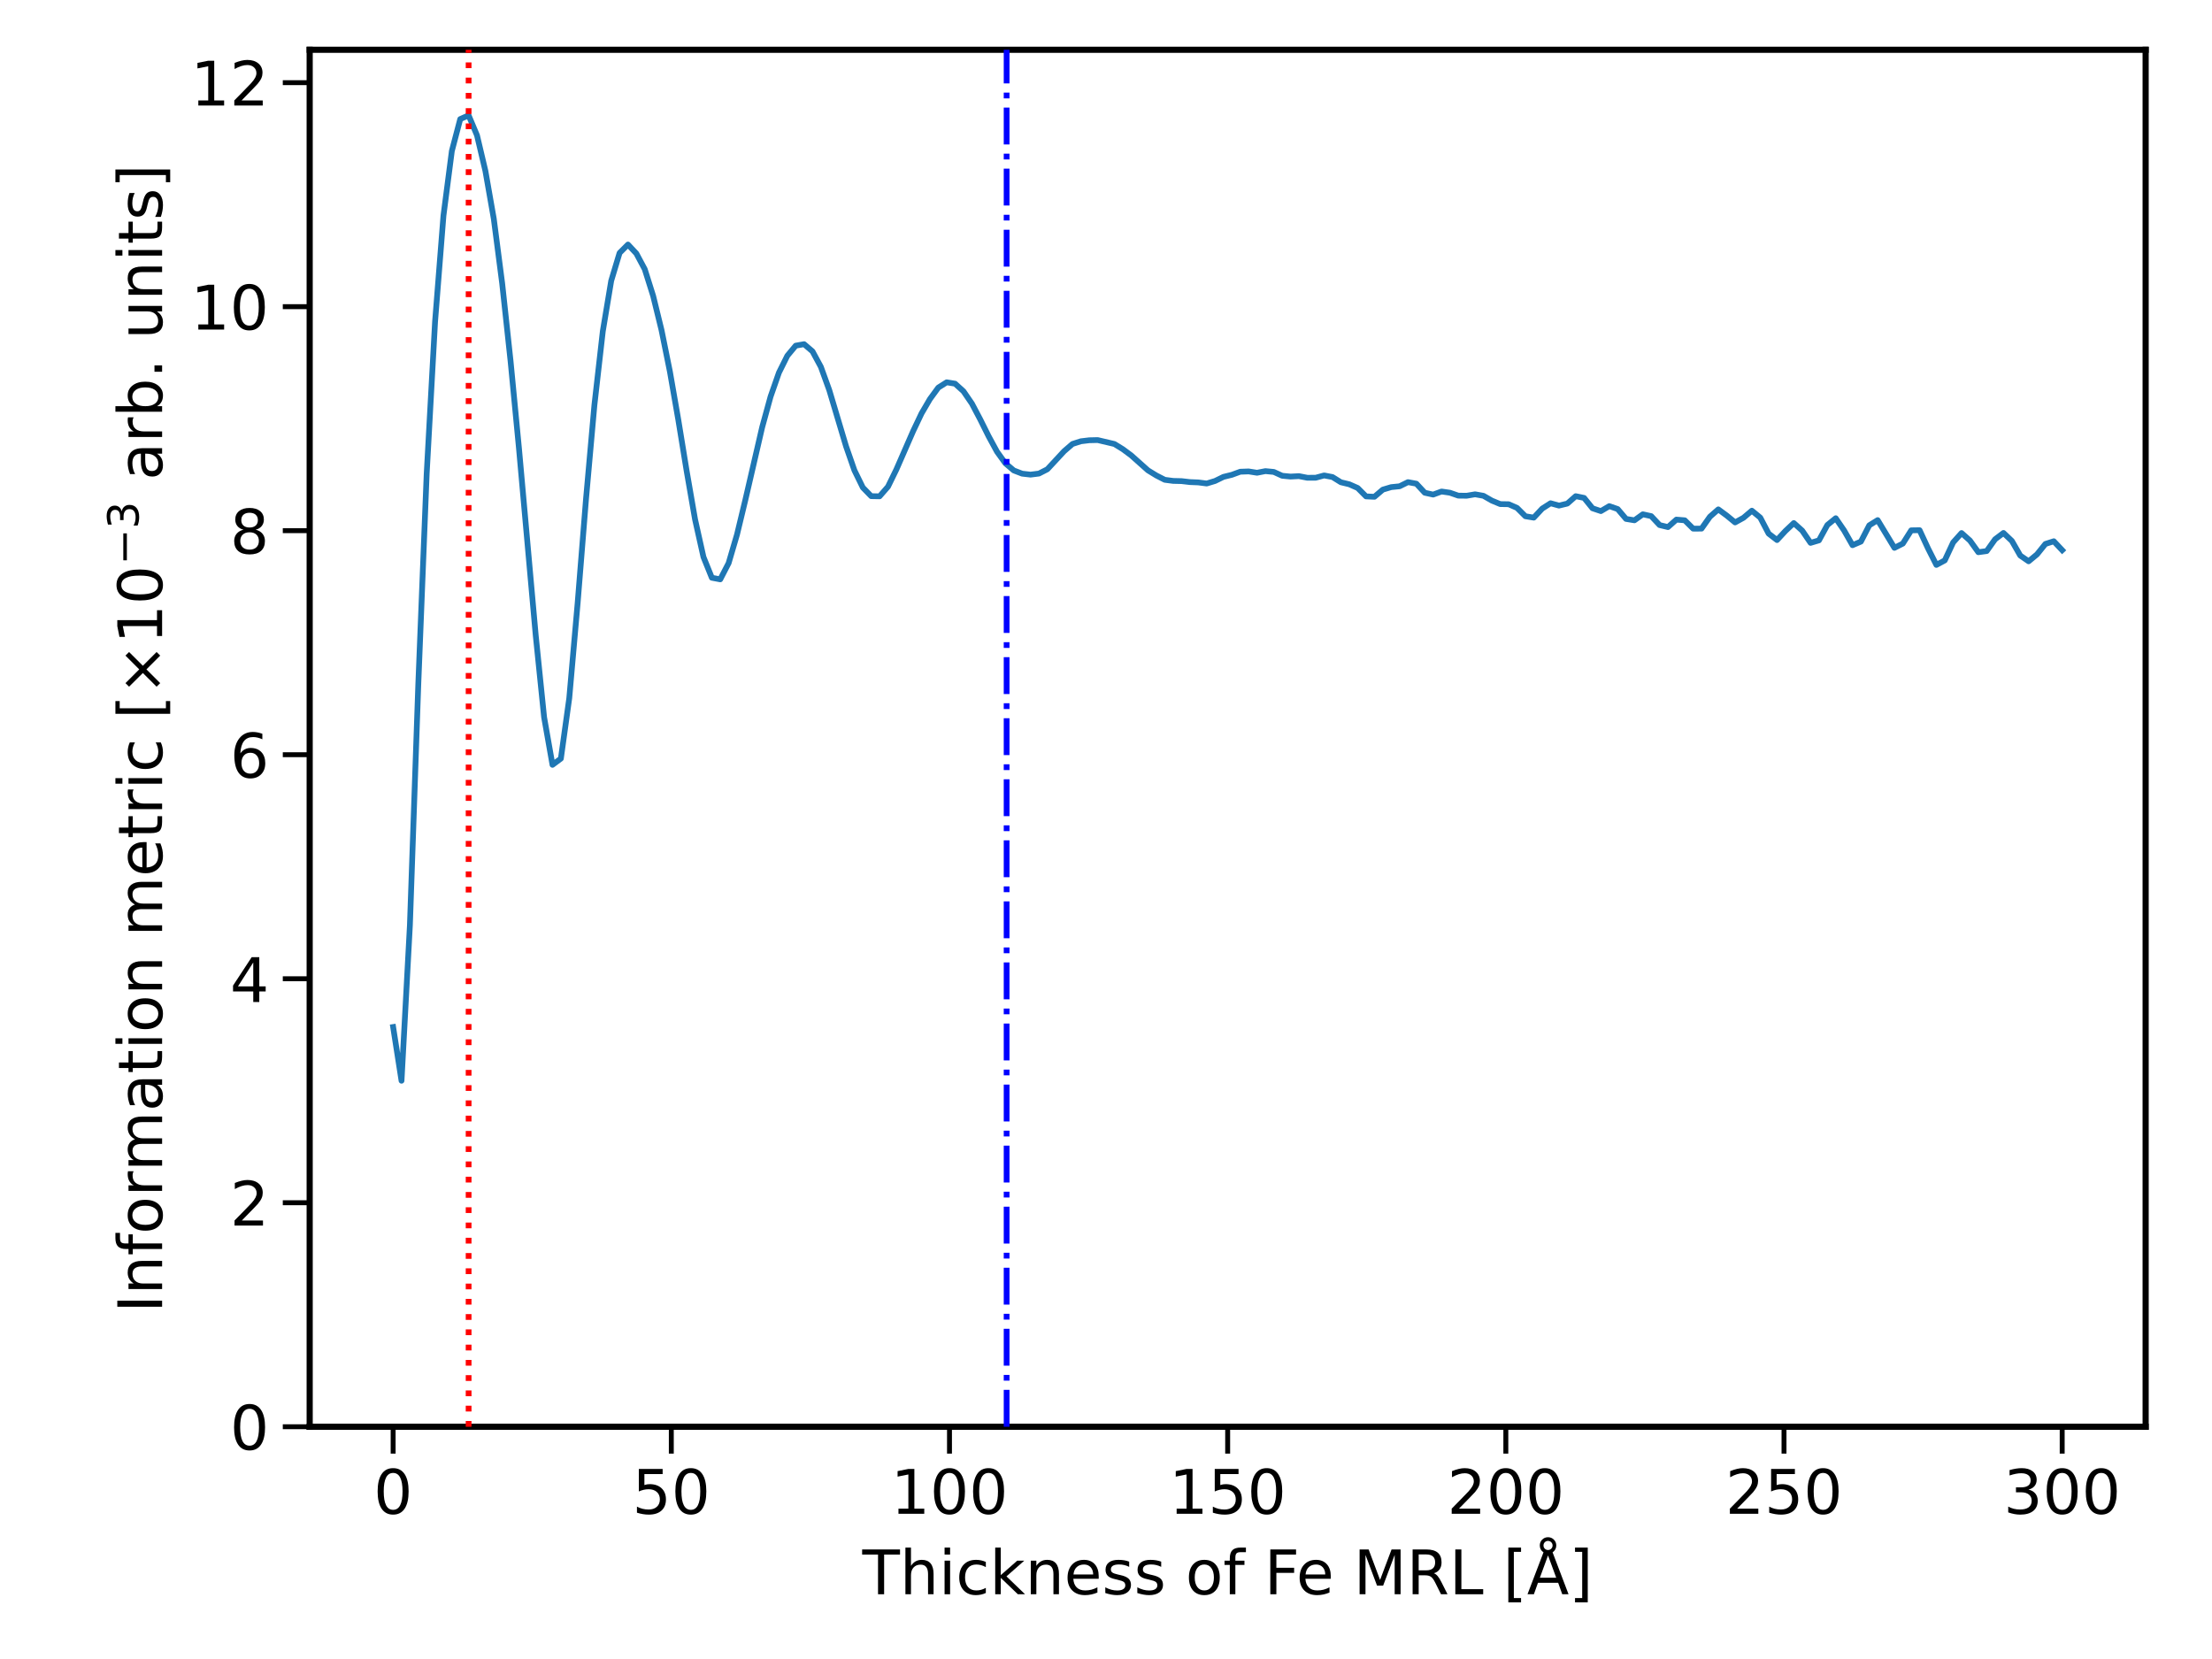
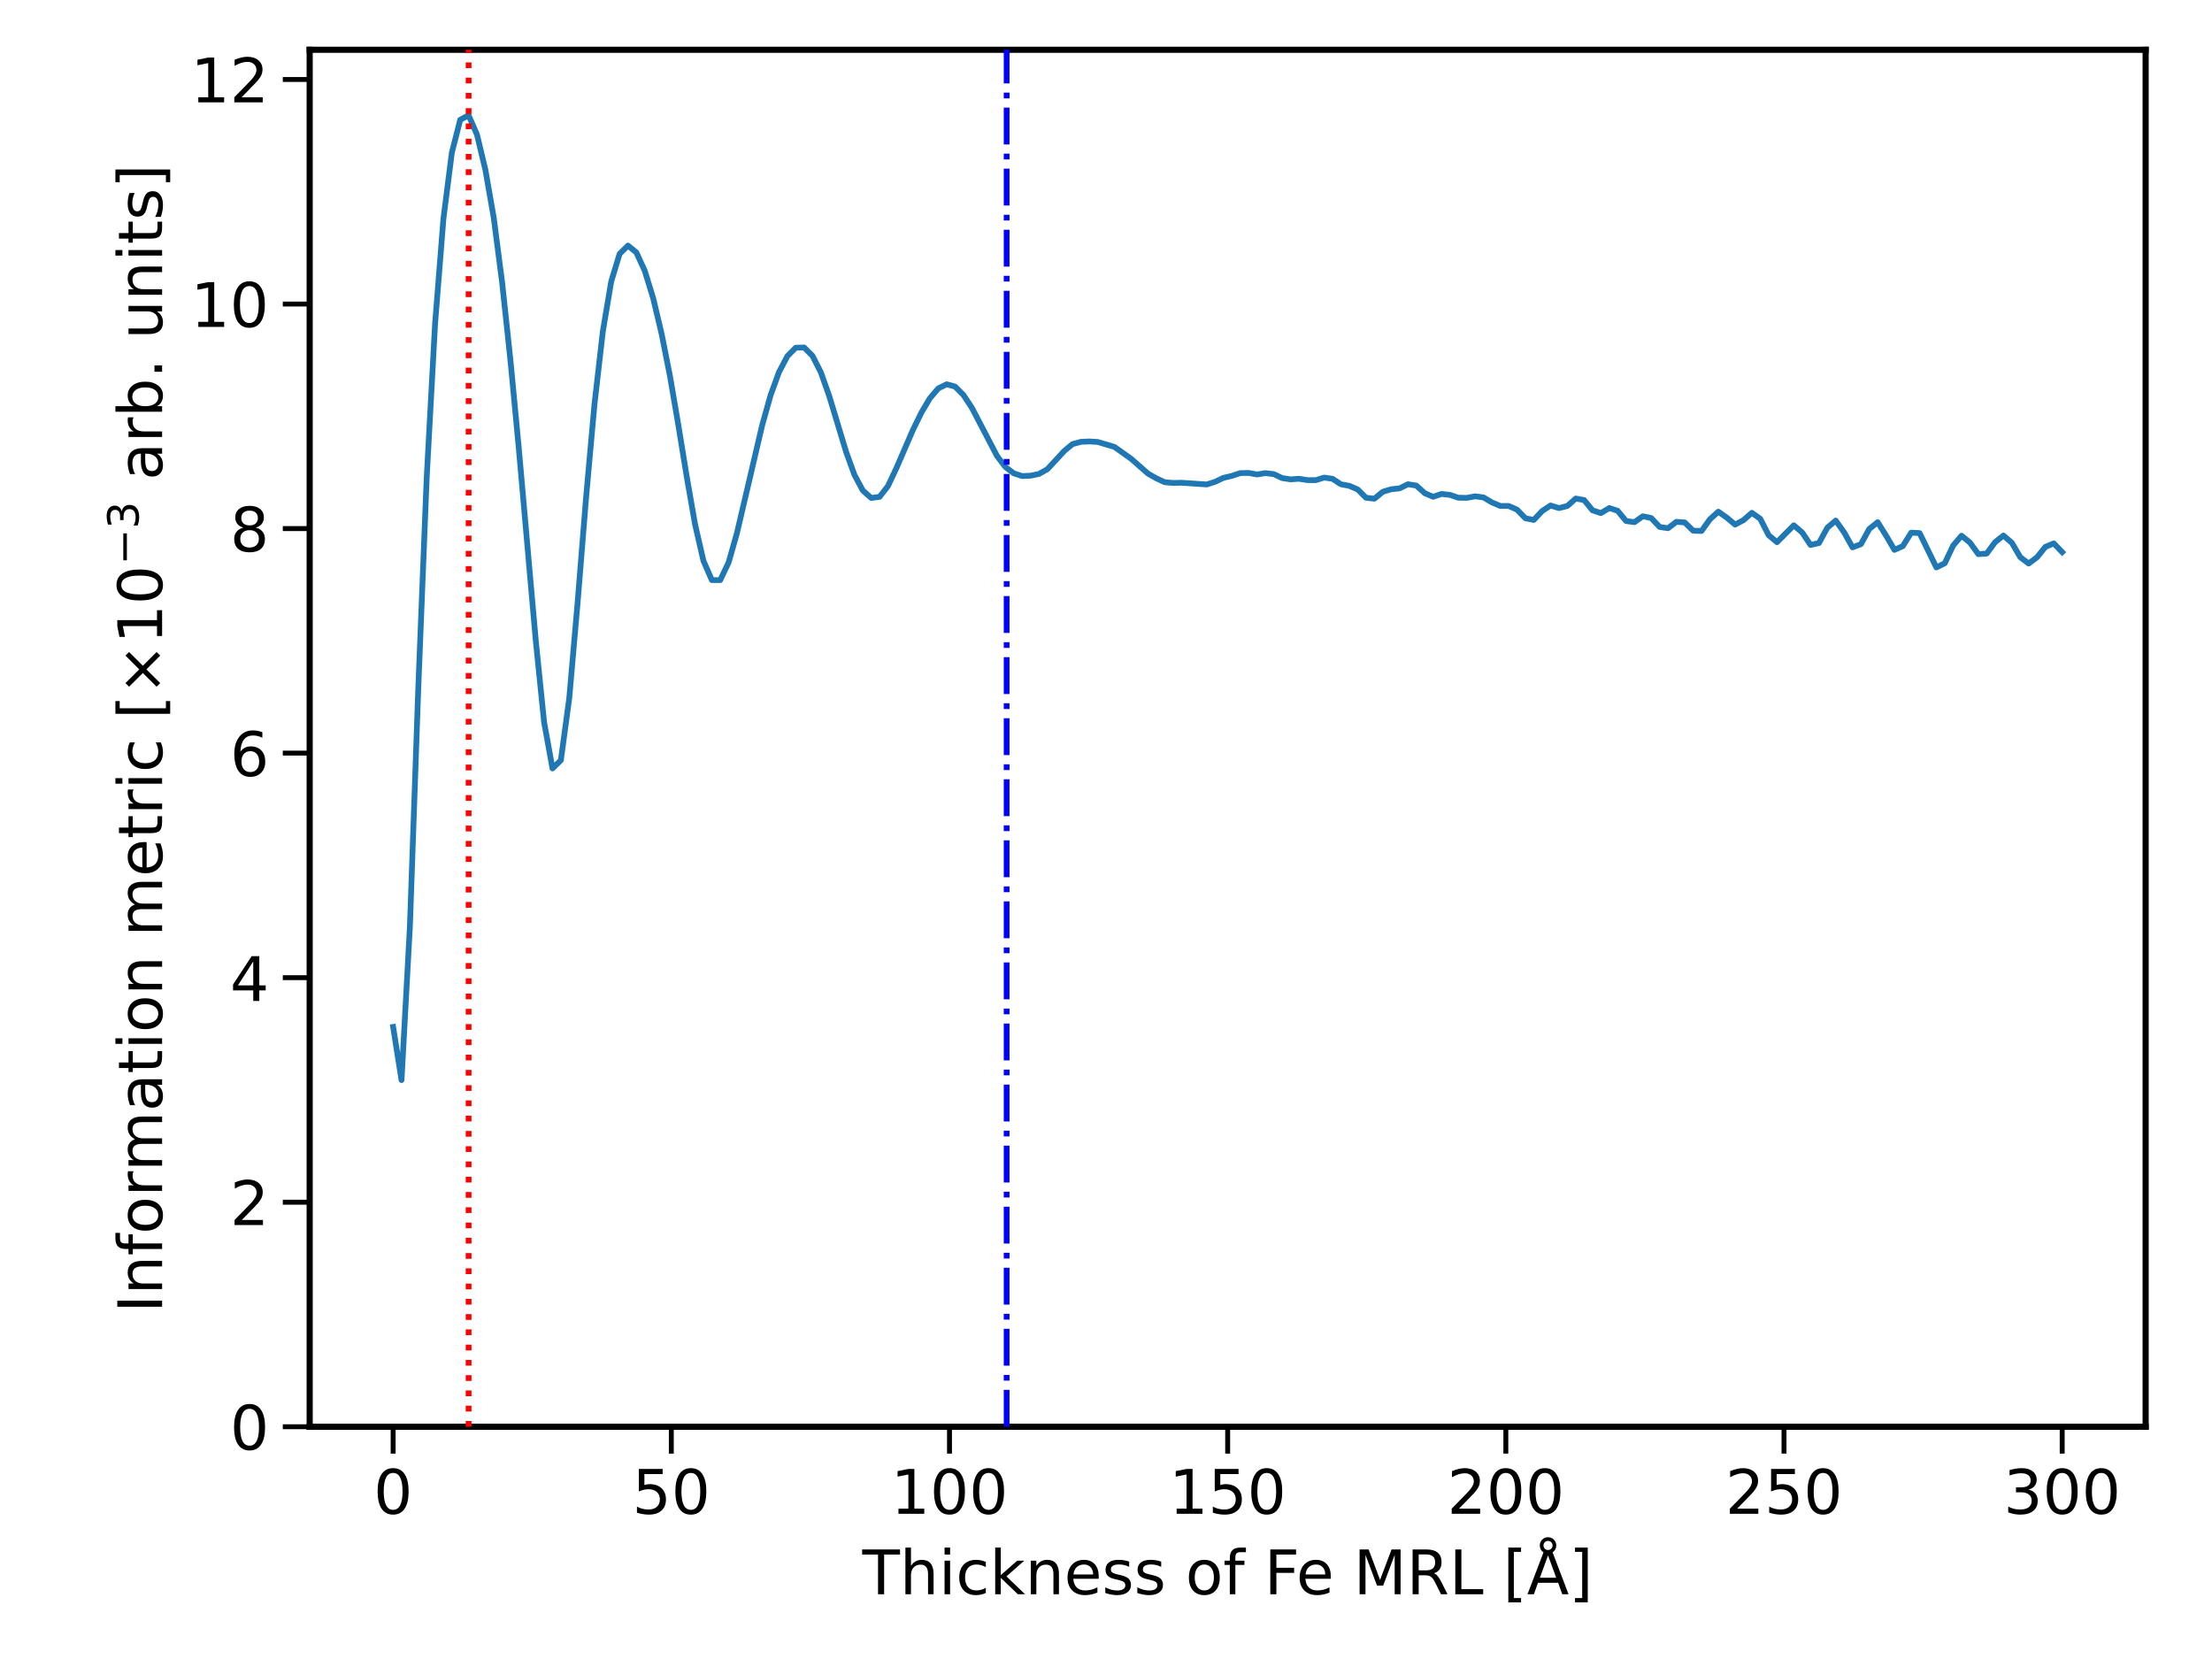
<svg xmlns="http://www.w3.org/2000/svg" xmlns:xlink="http://www.w3.org/1999/xlink" width="576pt" height="432pt" viewBox="0 0 576 432" version="1.1">
  <defs>
    <style type="text/css">*{stroke-linejoin: round; stroke-linecap: butt}</style>
  </defs>
  <g id="figure_1">
    <g id="patch_1">
      <path d="M 0 432  L 576 432  L 576 0  L 0 0  z " style="fill: #ffffff" />
    </g>
    <g id="axes_1">
      <g id="patch_2">
        <path d="M 80.64 371.52  L 558.72 371.52  L 558.72 12.96  L 80.64 12.96  z " style="fill: #ffffff" />
      </g>
      <g id="matplotlib.axis_1">
        <g id="xtick_1">
          <g id="line2d_1">
            <defs>
-               <path id="m880fec446c" d="M 0 0  L 0 7  " style="stroke: #000000; stroke-width: 1.28" />
+               <path id="mc76ea64ae3" d="M 0 0  L 0 7  " style="stroke: #000000; stroke-width: 1.28" />
            </defs>
            <g>
-               <use xlink:href="#m880fec446c" x="102.371" y="371.52" style="stroke: #000000; stroke-width: 1.28" />
+               <use xlink:href="#mc76ea64ae3" x="102.371" y="371.52" style="stroke: #000000; stroke-width: 1.28" />
            </g>
          </g>
          <g id="text_1">
            <g transform="translate(97.28091 394.1775) scale(0.16 -0.16)">
              <defs>
                <path id="DejaVuSans-30" d="M 2034 4250  Q 1547 4250 1301 3770  Q 1056 3291 1056 2328  Q 1056 1369 1301 889  Q 1547 409 2034 409  Q 2525 409 2770 889  Q 3016 1369 3016 2328  Q 3016 3291 2770 3770  Q 2525 4250 2034 4250  z M 2034 4750  Q 2819 4750 3233 4129  Q 3647 3509 3647 2328  Q 3647 1150 3233 529  Q 2819 -91 2034 -91  Q 1250 -91 836 529  Q 422 1150 422 2328  Q 422 3509 836 4129  Q 1250 4750 2034 4750  z " transform="scale(0.015625)" />
              </defs>
              <use xlink:href="#DejaVuSans-30" />
            </g>
          </g>
        </g>
        <g id="xtick_2">
          <g id="line2d_2">
            <g>
-               <use xlink:href="#m880fec446c" x="174.807" y="371.52" style="stroke: #000000; stroke-width: 1.28" />
+               <use xlink:href="#mc76ea64ae3" x="174.807" y="371.52" style="stroke: #000000; stroke-width: 1.28" />
            </g>
          </g>
          <g id="text_2">
            <g transform="translate(164.6273 394.1775) scale(0.16 -0.16)">
              <defs>
                <path id="DejaVuSans-35" d="M 691 4666  L 3169 4666  L 3169 4134  L 1269 4134  L 1269 2991  Q 1406 3038 1543 3061  Q 1681 3084 1819 3084  Q 2600 3084 3056 2656  Q 3513 2228 3513 1497  Q 3513 744 3044 326  Q 2575 -91 1722 -91  Q 1428 -91 1123 -41  Q 819 9 494 109  L 494 744  Q 775 591 1075 516  Q 1375 441 1709 441  Q 2250 441 2565 725  Q 2881 1009 2881 1497  Q 2881 1984 2565 2268  Q 2250 2553 1709 2553  Q 1456 2553 1204 2497  Q 953 2441 691 2322  L 691 4666  z " transform="scale(0.015625)" />
              </defs>
              <use xlink:href="#DejaVuSans-35" />
              <use xlink:href="#DejaVuSans-30" transform="translate(63.62305 0)" />
            </g>
          </g>
        </g>
        <g id="xtick_3">
          <g id="line2d_3">
            <g>
-               <use xlink:href="#m880fec446c" x="247.244" y="371.52" style="stroke: #000000; stroke-width: 1.28" />
+               <use xlink:href="#mc76ea64ae3" x="247.244" y="371.52" style="stroke: #000000; stroke-width: 1.28" />
            </g>
          </g>
          <g id="text_3">
            <g transform="translate(231.9736 394.1775) scale(0.16 -0.16)">
              <defs>
                <path id="DejaVuSans-31" d="M 794 531  L 1825 531  L 1825 4091  L 703 3866  L 703 4441  L 1819 4666  L 2450 4666  L 2450 531  L 3481 531  L 3481 0  L 794 0  L 794 531  z " transform="scale(0.015625)" />
              </defs>
              <use xlink:href="#DejaVuSans-31" />
              <use xlink:href="#DejaVuSans-30" transform="translate(63.62305 0)" />
              <use xlink:href="#DejaVuSans-30" transform="translate(127.2461 0)" />
            </g>
          </g>
        </g>
        <g id="xtick_4">
          <g id="line2d_4">
            <g>
-               <use xlink:href="#m880fec446c" x="319.68" y="371.52" style="stroke: #000000; stroke-width: 1.28" />
+               <use xlink:href="#mc76ea64ae3" x="319.68" y="371.52" style="stroke: #000000; stroke-width: 1.28" />
            </g>
          </g>
          <g id="text_4">
            <g transform="translate(304.41 394.1775) scale(0.16 -0.16)">
              <use xlink:href="#DejaVuSans-31" />
              <use xlink:href="#DejaVuSans-35" transform="translate(63.62305 0)" />
              <use xlink:href="#DejaVuSans-30" transform="translate(127.2461 0)" />
            </g>
          </g>
        </g>
        <g id="xtick_5">
          <g id="line2d_5">
            <g>
-               <use xlink:href="#m880fec446c" x="392.116" y="371.52" style="stroke: #000000; stroke-width: 1.28" />
+               <use xlink:href="#mc76ea64ae3" x="392.116" y="371.52" style="stroke: #000000; stroke-width: 1.28" />
            </g>
          </g>
          <g id="text_5">
            <g transform="translate(376.8464 394.1775) scale(0.16 -0.16)">
              <defs>
                <path id="DejaVuSans-32" d="M 1228 531  L 3431 531  L 3431 0  L 469 0  L 469 531  Q 828 903 1448 1529  Q 2069 2156 2228 2338  Q 2531 2678 2651 2914  Q 2772 3150 2772 3378  Q 2772 3750 2511 3984  Q 2250 4219 1831 4219  Q 1534 4219 1204 4116  Q 875 4013 500 3803  L 500 4441  Q 881 4594 1212 4672  Q 1544 4750 1819 4750  Q 2544 4750 2975 4387  Q 3406 4025 3406 3419  Q 3406 3131 3298 2873  Q 3191 2616 2906 2266  Q 2828 2175 2409 1742  Q 1991 1309 1228 531  z " transform="scale(0.015625)" />
              </defs>
              <use xlink:href="#DejaVuSans-32" />
              <use xlink:href="#DejaVuSans-30" transform="translate(63.62305 0)" />
              <use xlink:href="#DejaVuSans-30" transform="translate(127.2461 0)" />
            </g>
          </g>
        </g>
        <g id="xtick_6">
          <g id="line2d_6">
            <g>
-               <use xlink:href="#m880fec446c" x="464.553" y="371.52" style="stroke: #000000; stroke-width: 1.28" />
+               <use xlink:href="#mc76ea64ae3" x="464.553" y="371.52" style="stroke: #000000; stroke-width: 1.28" />
            </g>
          </g>
          <g id="text_6">
            <g transform="translate(449.2827 394.1775) scale(0.16 -0.16)">
              <use xlink:href="#DejaVuSans-32" />
              <use xlink:href="#DejaVuSans-35" transform="translate(63.62305 0)" />
              <use xlink:href="#DejaVuSans-30" transform="translate(127.2461 0)" />
            </g>
          </g>
        </g>
        <g id="xtick_7">
          <g id="line2d_7">
            <g>
-               <use xlink:href="#m880fec446c" x="536.989" y="371.52" style="stroke: #000000; stroke-width: 1.28" />
+               <use xlink:href="#mc76ea64ae3" x="536.989" y="371.52" style="stroke: #000000; stroke-width: 1.28" />
            </g>
          </g>
          <g id="text_7">
            <g transform="translate(521.7191 394.1775) scale(0.16 -0.16)">
              <defs>
                <path id="DejaVuSans-33" d="M 2597 2516  Q 3050 2419 3304 2112  Q 3559 1806 3559 1356  Q 3559 666 3084 287  Q 2609 -91 1734 -91  Q 1441 -91 1130 -33  Q 819 25 488 141  L 488 750  Q 750 597 1062 519  Q 1375 441 1716 441  Q 2309 441 2620 675  Q 2931 909 2931 1356  Q 2931 1769 2642 2001  Q 2353 2234 1838 2234  L 1294 2234  L 1294 2753  L 1863 2753  Q 2328 2753 2575 2939  Q 2822 3125 2822 3475  Q 2822 3834 2567 4026  Q 2313 4219 1838 4219  Q 1578 4219 1281 4162  Q 984 4106 628 3988  L 628 4550  Q 988 4650 1302 4700  Q 1616 4750 1894 4750  Q 2613 4750 3031 4423  Q 3450 4097 3450 3541  Q 3450 3153 3228 2886  Q 3006 2619 2597 2516  z " transform="scale(0.015625)" />
              </defs>
              <use xlink:href="#DejaVuSans-33" />
              <use xlink:href="#DejaVuSans-30" transform="translate(63.62305 0)" />
              <use xlink:href="#DejaVuSans-30" transform="translate(127.2461 0)" />
            </g>
          </g>
        </g>
        <g id="text_8">
          <g transform="translate(224.5437 415.14) scale(0.16 -0.16)">
            <defs>
              <path id="DejaVuSans-54" d="M -19 4666  L 3928 4666  L 3928 4134  L 2272 4134  L 2272 0  L 1638 0  L 1638 4134  L -19 4134  L -19 4666  z " transform="scale(0.015625)" />
              <path id="DejaVuSans-68" d="M 3513 2113  L 3513 0  L 2938 0  L 2938 2094  Q 2938 2591 2744 2837  Q 2550 3084 2163 3084  Q 1697 3084 1428 2787  Q 1159 2491 1159 1978  L 1159 0  L 581 0  L 581 4863  L 1159 4863  L 1159 2956  Q 1366 3272 1645 3428  Q 1925 3584 2291 3584  Q 2894 3584 3203 3211  Q 3513 2838 3513 2113  z " transform="scale(0.015625)" />
              <path id="DejaVuSans-69" d="M 603 3500  L 1178 3500  L 1178 0  L 603 0  L 603 3500  z M 603 4863  L 1178 4863  L 1178 4134  L 603 4134  L 603 4863  z " transform="scale(0.015625)" />
              <path id="DejaVuSans-63" d="M 3122 3366  L 3122 2828  Q 2878 2963 2633 3030  Q 2388 3097 2138 3097  Q 1578 3097 1268 2742  Q 959 2388 959 1747  Q 959 1106 1268 751  Q 1578 397 2138 397  Q 2388 397 2633 464  Q 2878 531 3122 666  L 3122 134  Q 2881 22 2623 -34  Q 2366 -91 2075 -91  Q 1284 -91 818 406  Q 353 903 353 1747  Q 353 2603 823 3093  Q 1294 3584 2113 3584  Q 2378 3584 2631 3529  Q 2884 3475 3122 3366  z " transform="scale(0.015625)" />
              <path id="DejaVuSans-6b" d="M 581 4863  L 1159 4863  L 1159 1991  L 2875 3500  L 3609 3500  L 1753 1863  L 3688 0  L 2938 0  L 1159 1709  L 1159 0  L 581 0  L 581 4863  z " transform="scale(0.015625)" />
              <path id="DejaVuSans-6e" d="M 3513 2113  L 3513 0  L 2938 0  L 2938 2094  Q 2938 2591 2744 2837  Q 2550 3084 2163 3084  Q 1697 3084 1428 2787  Q 1159 2491 1159 1978  L 1159 0  L 581 0  L 581 3500  L 1159 3500  L 1159 2956  Q 1366 3272 1645 3428  Q 1925 3584 2291 3584  Q 2894 3584 3203 3211  Q 3513 2838 3513 2113  z " transform="scale(0.015625)" />
              <path id="DejaVuSans-65" d="M 3597 1894  L 3597 1613  L 953 1613  Q 991 1019 1311 708  Q 1631 397 2203 397  Q 2534 397 2845 478  Q 3156 559 3463 722  L 3463 178  Q 3153 47 2828 -22  Q 2503 -91 2169 -91  Q 1331 -91 842 396  Q 353 884 353 1716  Q 353 2575 817 3079  Q 1281 3584 2069 3584  Q 2775 3584 3186 3129  Q 3597 2675 3597 1894  z M 3022 2063  Q 3016 2534 2758 2815  Q 2500 3097 2075 3097  Q 1594 3097 1305 2825  Q 1016 2553 972 2059  L 3022 2063  z " transform="scale(0.015625)" />
              <path id="DejaVuSans-73" d="M 2834 3397  L 2834 2853  Q 2591 2978 2328 3040  Q 2066 3103 1784 3103  Q 1356 3103 1142 2972  Q 928 2841 928 2578  Q 928 2378 1081 2264  Q 1234 2150 1697 2047  L 1894 2003  Q 2506 1872 2764 1633  Q 3022 1394 3022 966  Q 3022 478 2636 193  Q 2250 -91 1575 -91  Q 1294 -91 989 -36  Q 684 19 347 128  L 347 722  Q 666 556 975 473  Q 1284 391 1588 391  Q 1994 391 2212 530  Q 2431 669 2431 922  Q 2431 1156 2273 1281  Q 2116 1406 1581 1522  L 1381 1569  Q 847 1681 609 1914  Q 372 2147 372 2553  Q 372 3047 722 3315  Q 1072 3584 1716 3584  Q 2034 3584 2315 3537  Q 2597 3491 2834 3397  z " transform="scale(0.015625)" />
              <path id="DejaVuSans-20" transform="scale(0.015625)" />
              <path id="DejaVuSans-6f" d="M 1959 3097  Q 1497 3097 1228 2736  Q 959 2375 959 1747  Q 959 1119 1226 758  Q 1494 397 1959 397  Q 2419 397 2687 759  Q 2956 1122 2956 1747  Q 2956 2369 2687 2733  Q 2419 3097 1959 3097  z M 1959 3584  Q 2709 3584 3137 3096  Q 3566 2609 3566 1747  Q 3566 888 3137 398  Q 2709 -91 1959 -91  Q 1206 -91 779 398  Q 353 888 353 1747  Q 353 2609 779 3096  Q 1206 3584 1959 3584  z " transform="scale(0.015625)" />
              <path id="DejaVuSans-66" d="M 2375 4863  L 2375 4384  L 1825 4384  Q 1516 4384 1395 4259  Q 1275 4134 1275 3809  L 1275 3500  L 2222 3500  L 2222 3053  L 1275 3053  L 1275 0  L 697 0  L 697 3053  L 147 3053  L 147 3500  L 697 3500  L 697 3744  Q 697 4328 969 4595  Q 1241 4863 1831 4863  L 2375 4863  z " transform="scale(0.015625)" />
              <path id="DejaVuSans-46" d="M 628 4666  L 3309 4666  L 3309 4134  L 1259 4134  L 1259 2759  L 3109 2759  L 3109 2228  L 1259 2228  L 1259 0  L 628 0  L 628 4666  z " transform="scale(0.015625)" />
              <path id="DejaVuSans-4d" d="M 628 4666  L 1569 4666  L 2759 1491  L 3956 4666  L 4897 4666  L 4897 0  L 4281 0  L 4281 4097  L 3078 897  L 2444 897  L 1241 4097  L 1241 0  L 628 0  L 628 4666  z " transform="scale(0.015625)" />
              <path id="DejaVuSans-52" d="M 2841 2188  Q 3044 2119 3236 1894  Q 3428 1669 3622 1275  L 4263 0  L 3584 0  L 2988 1197  Q 2756 1666 2539 1819  Q 2322 1972 1947 1972  L 1259 1972  L 1259 0  L 628 0  L 628 4666  L 2053 4666  Q 2853 4666 3247 4331  Q 3641 3997 3641 3322  Q 3641 2881 3436 2590  Q 3231 2300 2841 2188  z M 1259 4147  L 1259 2491  L 2053 2491  Q 2509 2491 2742 2702  Q 2975 2913 2975 3322  Q 2975 3731 2742 3939  Q 2509 4147 2053 4147  L 1259 4147  z " transform="scale(0.015625)" />
              <path id="DejaVuSans-4c" d="M 628 4666  L 1259 4666  L 1259 531  L 3531 531  L 3531 0  L 628 0  L 628 4666  z " transform="scale(0.015625)" />
              <path id="DejaVuSans-5b" d="M 550 4863  L 1875 4863  L 1875 4416  L 1125 4416  L 1125 -397  L 1875 -397  L 1875 -844  L 550 -844  L 550 4863  z " transform="scale(0.015625)" />
              <path id="DejaVuSans-c5" d="M 2663 5081  Q 2663 5278 2523 5417  Q 2384 5556 2188 5556  Q 1988 5556 1852 5420  Q 1716 5284 1716 5081  Q 1716 4884 1853 4746  Q 1991 4609 2188 4609  Q 2384 4609 2523 4746  Q 2663 4884 2663 5081  z M 2188 4044  L 1338 1722  L 3041 1722  L 2188 4044  z M 1716 4366  Q 1525 4494 1428 4673  Q 1331 4853 1331 5081  Q 1331 5441 1579 5691  Q 1828 5941 2188 5941  Q 2544 5941 2795 5689  Q 3047 5438 3047 5081  Q 3047 4863 2948 4678  Q 2850 4494 2663 4366  L 4325 0  L 3669 0  L 3244 1197  L 1141 1197  L 716 0  L 50 0  L 1716 4366  z " transform="scale(0.015625)" />
              <path id="DejaVuSans-5d" d="M 1947 4863  L 1947 -844  L 622 -844  L 622 -397  L 1369 -397  L 1369 4416  L 622 4416  L 622 4863  L 1947 4863  z " transform="scale(0.015625)" />
            </defs>
            <use xlink:href="#DejaVuSans-54" />
            <use xlink:href="#DejaVuSans-68" transform="translate(61.08398 0)" />
            <use xlink:href="#DejaVuSans-69" transform="translate(124.4629 0)" />
            <use xlink:href="#DejaVuSans-63" transform="translate(152.2461 0)" />
            <use xlink:href="#DejaVuSans-6b" transform="translate(207.2266 0)" />
            <use xlink:href="#DejaVuSans-6e" transform="translate(265.1367 0)" />
            <use xlink:href="#DejaVuSans-65" transform="translate(328.5156 0)" />
            <use xlink:href="#DejaVuSans-73" transform="translate(390.0391 0)" />
            <use xlink:href="#DejaVuSans-73" transform="translate(442.1387 0)" />
            <use xlink:href="#DejaVuSans-20" transform="translate(494.2383 0)" />
            <use xlink:href="#DejaVuSans-6f" transform="translate(526.0254 0)" />
            <use xlink:href="#DejaVuSans-66" transform="translate(587.207 0)" />
            <use xlink:href="#DejaVuSans-20" transform="translate(622.4121 0)" />
            <use xlink:href="#DejaVuSans-46" transform="translate(654.1992 0)" />
            <use xlink:href="#DejaVuSans-65" transform="translate(706.2188 0)" />
            <use xlink:href="#DejaVuSans-20" transform="translate(767.7422 0)" />
            <use xlink:href="#DejaVuSans-4d" transform="translate(799.5293 0)" />
            <use xlink:href="#DejaVuSans-52" transform="translate(885.8086 0)" />
            <use xlink:href="#DejaVuSans-4c" transform="translate(955.291 0)" />
            <use xlink:href="#DejaVuSans-20" transform="translate(1011.004 0)" />
            <use xlink:href="#DejaVuSans-5b" transform="translate(1042.791 0)" />
            <use xlink:href="#DejaVuSans-c5" transform="translate(1081.805 0)" />
            <use xlink:href="#DejaVuSans-5d" transform="translate(1150.213 0)" />
          </g>
        </g>
      </g>
      <g id="matplotlib.axis_2">
        <g id="ytick_1">
          <g id="line2d_8">
            <defs>
-               <path id="m749ae5d941" d="M 0 0  L -7 0  " style="stroke: #000000; stroke-width: 1.28" />
+               <path id="mff3bf99b5d" d="M 0 0  L -7 0  " style="stroke: #000000; stroke-width: 1.28" />
            </defs>
            <g>
-               <use xlink:href="#m749ae5d941" x="80.64" y="371.52" style="stroke: #000000; stroke-width: 1.28" />
+               <use xlink:href="#mff3bf99b5d" x="80.64" y="371.52" style="stroke: #000000; stroke-width: 1.28" />
            </g>
          </g>
          <g id="text_9">
            <g transform="translate(59.9 377.5987) scale(0.16 -0.16)">
              <use xlink:href="#DejaVuSans-30" transform="translate(0 0.78125)" />
            </g>
          </g>
        </g>
        <g id="ytick_2">
          <g id="line2d_9">
            <g>
-               <use xlink:href="#m749ae5d941" x="80.64" y="313.188" style="stroke: #000000; stroke-width: 1.28" />
+               <use xlink:href="#mff3bf99b5d" x="80.64" y="313.051" style="stroke: #000000; stroke-width: 1.28" />
            </g>
          </g>
          <g id="text_10">
-             <g transform="translate(59.9 319.2666) scale(0.16 -0.16)">
+             <g transform="translate(59.9 319.1293) scale(0.16 -0.16)">
              <use xlink:href="#DejaVuSans-32" transform="translate(0 0.78125)" />
            </g>
          </g>
        </g>
        <g id="ytick_3">
          <g id="line2d_10">
            <g>
-               <use xlink:href="#m749ae5d941" x="80.64" y="254.856" style="stroke: #000000; stroke-width: 1.28" />
+               <use xlink:href="#mff3bf99b5d" x="80.64" y="254.581" style="stroke: #000000; stroke-width: 1.28" />
            </g>
          </g>
          <g id="text_11">
-             <g transform="translate(59.9 260.9345) scale(0.16 -0.16)">
+             <g transform="translate(59.9 260.6598) scale(0.16 -0.16)">
              <defs>
                <path id="DejaVuSans-34" d="M 2419 4116  L 825 1625  L 2419 1625  L 2419 4116  z M 2253 4666  L 3047 4666  L 3047 1625  L 3713 1625  L 3713 1100  L 3047 1100  L 3047 0  L 2419 0  L 2419 1100  L 313 1100  L 313 1709  L 2253 4666  z " transform="scale(0.015625)" />
              </defs>
              <use xlink:href="#DejaVuSans-34" transform="translate(0 0.09375)" />
            </g>
          </g>
        </g>
        <g id="ytick_4">
          <g id="line2d_11">
            <g>
-               <use xlink:href="#m749ae5d941" x="80.64" y="196.524" style="stroke: #000000; stroke-width: 1.28" />
+               <use xlink:href="#mff3bf99b5d" x="80.64" y="196.112" style="stroke: #000000; stroke-width: 1.28" />
            </g>
          </g>
          <g id="text_12">
-             <g transform="translate(59.9 202.6023) scale(0.16 -0.16)">
+             <g transform="translate(59.9 202.1904) scale(0.16 -0.16)">
              <defs>
                <path id="DejaVuSans-36" d="M 2113 2584  Q 1688 2584 1439 2293  Q 1191 2003 1191 1497  Q 1191 994 1439 701  Q 1688 409 2113 409  Q 2538 409 2786 701  Q 3034 994 3034 1497  Q 3034 2003 2786 2293  Q 2538 2584 2113 2584  z M 3366 4563  L 3366 3988  Q 3128 4100 2886 4159  Q 2644 4219 2406 4219  Q 1781 4219 1451 3797  Q 1122 3375 1075 2522  Q 1259 2794 1537 2939  Q 1816 3084 2150 3084  Q 2853 3084 3261 2657  Q 3669 2231 3669 1497  Q 3669 778 3244 343  Q 2819 -91 2113 -91  Q 1303 -91 875 529  Q 447 1150 447 2328  Q 447 3434 972 4092  Q 1497 4750 2381 4750  Q 2619 4750 2861 4703  Q 3103 4656 3366 4563  z " transform="scale(0.015625)" />
              </defs>
              <use xlink:href="#DejaVuSans-36" transform="translate(0 0.78125)" />
            </g>
          </g>
        </g>
        <g id="ytick_5">
          <g id="line2d_12">
            <g>
-               <use xlink:href="#m749ae5d941" x="80.64" y="138.191" style="stroke: #000000; stroke-width: 1.28" />
+               <use xlink:href="#mff3bf99b5d" x="80.64" y="137.642" style="stroke: #000000; stroke-width: 1.28" />
            </g>
          </g>
          <g id="text_13">
-             <g transform="translate(59.9 144.2702) scale(0.16 -0.16)">
+             <g transform="translate(59.9 143.7209) scale(0.16 -0.16)">
              <defs>
                <path id="DejaVuSans-38" d="M 2034 2216  Q 1584 2216 1326 1975  Q 1069 1734 1069 1313  Q 1069 891 1326 650  Q 1584 409 2034 409  Q 2484 409 2743 651  Q 3003 894 3003 1313  Q 3003 1734 2745 1975  Q 2488 2216 2034 2216  z M 1403 2484  Q 997 2584 770 2862  Q 544 3141 544 3541  Q 544 4100 942 4425  Q 1341 4750 2034 4750  Q 2731 4750 3128 4425  Q 3525 4100 3525 3541  Q 3525 3141 3298 2862  Q 3072 2584 2669 2484  Q 3125 2378 3379 2068  Q 3634 1759 3634 1313  Q 3634 634 3220 271  Q 2806 -91 2034 -91  Q 1263 -91 848 271  Q 434 634 434 1313  Q 434 1759 690 2068  Q 947 2378 1403 2484  z M 1172 3481  Q 1172 3119 1398 2916  Q 1625 2713 2034 2713  Q 2441 2713 2670 2916  Q 2900 3119 2900 3481  Q 2900 3844 2670 4047  Q 2441 4250 2034 4250  Q 1625 4250 1398 4047  Q 1172 3844 1172 3481  z " transform="scale(0.015625)" />
              </defs>
              <use xlink:href="#DejaVuSans-38" transform="translate(0 0.78125)" />
            </g>
          </g>
        </g>
        <g id="ytick_6">
          <g id="line2d_13">
            <g>
-               <use xlink:href="#m749ae5d941" x="80.64" y="79.859" style="stroke: #000000; stroke-width: 1.28" />
+               <use xlink:href="#mff3bf99b5d" x="80.64" y="79.173" style="stroke: #000000; stroke-width: 1.28" />
            </g>
          </g>
          <g id="text_14">
-             <g transform="translate(49.66 85.93804) scale(0.16 -0.16)">
+             <g transform="translate(49.66 85.25144) scale(0.16 -0.16)">
              <use xlink:href="#DejaVuSans-31" transform="translate(0 0.78125)" />
              <use xlink:href="#DejaVuSans-30" transform="translate(63.62305 0.78125)" />
            </g>
          </g>
        </g>
        <g id="ytick_7">
          <g id="line2d_14">
            <g>
-               <use xlink:href="#m749ae5d941" x="80.64" y="21.527" style="stroke: #000000; stroke-width: 1.28" />
+               <use xlink:href="#mff3bf99b5d" x="80.64" y="20.703" style="stroke: #000000; stroke-width: 1.28" />
            </g>
          </g>
          <g id="text_15">
-             <g transform="translate(49.66 27.6059) scale(0.16 -0.16)">
+             <g transform="translate(49.66 26.78198) scale(0.16 -0.16)">
              <use xlink:href="#DejaVuSans-31" transform="translate(0 0.78125)" />
              <use xlink:href="#DejaVuSans-32" transform="translate(63.62305 0.78125)" />
            </g>
          </g>
        </g>
        <g id="text_16">
          <g transform="translate(42.3325 341.84) rotate(-90) scale(0.16 -0.16)">
            <defs>
              <path id="DejaVuSans-49" d="M 628 4666  L 1259 4666  L 1259 0  L 628 0  L 628 4666  z " transform="scale(0.015625)" />
              <path id="DejaVuSans-72" d="M 2631 2963  Q 2534 3019 2420 3045  Q 2306 3072 2169 3072  Q 1681 3072 1420 2755  Q 1159 2438 1159 1844  L 1159 0  L 581 0  L 581 3500  L 1159 3500  L 1159 2956  Q 1341 3275 1631 3429  Q 1922 3584 2338 3584  Q 2397 3584 2469 3576  Q 2541 3569 2628 3553  L 2631 2963  z " transform="scale(0.015625)" />
              <path id="DejaVuSans-6d" d="M 3328 2828  Q 3544 3216 3844 3400  Q 4144 3584 4550 3584  Q 5097 3584 5394 3201  Q 5691 2819 5691 2113  L 5691 0  L 5113 0  L 5113 2094  Q 5113 2597 4934 2840  Q 4756 3084 4391 3084  Q 3944 3084 3684 2787  Q 3425 2491 3425 1978  L 3425 0  L 2847 0  L 2847 2094  Q 2847 2600 2669 2842  Q 2491 3084 2119 3084  Q 1678 3084 1418 2786  Q 1159 2488 1159 1978  L 1159 0  L 581 0  L 581 3500  L 1159 3500  L 1159 2956  Q 1356 3278 1631 3431  Q 1906 3584 2284 3584  Q 2666 3584 2933 3390  Q 3200 3197 3328 2828  z " transform="scale(0.015625)" />
              <path id="DejaVuSans-61" d="M 2194 1759  Q 1497 1759 1228 1600  Q 959 1441 959 1056  Q 959 750 1161 570  Q 1363 391 1709 391  Q 2188 391 2477 730  Q 2766 1069 2766 1631  L 2766 1759  L 2194 1759  z M 3341 1997  L 3341 0  L 2766 0  L 2766 531  Q 2569 213 2275 61  Q 1981 -91 1556 -91  Q 1019 -91 701 211  Q 384 513 384 1019  Q 384 1609 779 1909  Q 1175 2209 1959 2209  L 2766 2209  L 2766 2266  Q 2766 2663 2505 2880  Q 2244 3097 1772 3097  Q 1472 3097 1187 3025  Q 903 2953 641 2809  L 641 3341  Q 956 3463 1253 3523  Q 1550 3584 1831 3584  Q 2591 3584 2966 3190  Q 3341 2797 3341 1997  z " transform="scale(0.015625)" />
              <path id="DejaVuSans-74" d="M 1172 4494  L 1172 3500  L 2356 3500  L 2356 3053  L 1172 3053  L 1172 1153  Q 1172 725 1289 603  Q 1406 481 1766 481  L 2356 481  L 2356 0  L 1766 0  Q 1100 0 847 248  Q 594 497 594 1153  L 594 3053  L 172 3053  L 172 3500  L 594 3500  L 594 4494  L 1172 4494  z " transform="scale(0.015625)" />
              <path id="DejaVuSans-d7" d="M 4488 3438  L 3059 2003  L 4488 575  L 4116 197  L 2681 1631  L 1247 197  L 878 575  L 2303 2003  L 878 3438  L 1247 3816  L 2681 2381  L 4116 3816  L 4488 3438  z " transform="scale(0.015625)" />
              <path id="DejaVuSans-2212" d="M 678 2272  L 4684 2272  L 4684 1741  L 678 1741  L 678 2272  z " transform="scale(0.015625)" />
              <path id="DejaVuSans-62" d="M 3116 1747  Q 3116 2381 2855 2742  Q 2594 3103 2138 3103  Q 1681 3103 1420 2742  Q 1159 2381 1159 1747  Q 1159 1113 1420 752  Q 1681 391 2138 391  Q 2594 391 2855 752  Q 3116 1113 3116 1747  z M 1159 2969  Q 1341 3281 1617 3432  Q 1894 3584 2278 3584  Q 2916 3584 3314 3078  Q 3713 2572 3713 1747  Q 3713 922 3314 415  Q 2916 -91 2278 -91  Q 1894 -91 1617 61  Q 1341 213 1159 525  L 1159 0  L 581 0  L 581 4863  L 1159 4863  L 1159 2969  z " transform="scale(0.015625)" />
              <path id="DejaVuSans-2e" d="M 684 794  L 1344 794  L 1344 0  L 684 0  L 684 794  z " transform="scale(0.015625)" />
              <path id="DejaVuSans-75" d="M 544 1381  L 544 3500  L 1119 3500  L 1119 1403  Q 1119 906 1312 657  Q 1506 409 1894 409  Q 2359 409 2629 706  Q 2900 1003 2900 1516  L 2900 3500  L 3475 3500  L 3475 0  L 2900 0  L 2900 538  Q 2691 219 2414 64  Q 2138 -91 1772 -91  Q 1169 -91 856 284  Q 544 659 544 1381  z M 1991 3584  L 1991 3584  z " transform="scale(0.015625)" />
            </defs>
            <use xlink:href="#DejaVuSans-49" transform="translate(0 0.765625)" />
            <use xlink:href="#DejaVuSans-6e" transform="translate(29.49219 0.765625)" />
            <use xlink:href="#DejaVuSans-66" transform="translate(92.87109 0.765625)" />
            <use xlink:href="#DejaVuSans-6f" transform="translate(128.0762 0.765625)" />
            <use xlink:href="#DejaVuSans-72" transform="translate(189.2578 0.765625)" />
            <use xlink:href="#DejaVuSans-6d" transform="translate(230.3711 0.765625)" />
            <use xlink:href="#DejaVuSans-61" transform="translate(327.7832 0.765625)" />
            <use xlink:href="#DejaVuSans-74" transform="translate(389.0625 0.765625)" />
            <use xlink:href="#DejaVuSans-69" transform="translate(428.2715 0.765625)" />
            <use xlink:href="#DejaVuSans-6f" transform="translate(456.0547 0.765625)" />
            <use xlink:href="#DejaVuSans-6e" transform="translate(517.2363 0.765625)" />
            <use xlink:href="#DejaVuSans-20" transform="translate(580.6152 0.765625)" />
            <use xlink:href="#DejaVuSans-6d" transform="translate(612.4023 0.765625)" />
            <use xlink:href="#DejaVuSans-65" transform="translate(709.8145 0.765625)" />
            <use xlink:href="#DejaVuSans-74" transform="translate(771.3379 0.765625)" />
            <use xlink:href="#DejaVuSans-72" transform="translate(810.5469 0.765625)" />
            <use xlink:href="#DejaVuSans-69" transform="translate(851.6602 0.765625)" />
            <use xlink:href="#DejaVuSans-63" transform="translate(879.4434 0.765625)" />
            <use xlink:href="#DejaVuSans-20" transform="translate(934.4238 0.765625)" />
            <use xlink:href="#DejaVuSans-5b" transform="translate(966.2109 0.765625)" />
            <use xlink:href="#DejaVuSans-d7" transform="translate(1005.225 0.765625)" />
            <use xlink:href="#DejaVuSans-31" transform="translate(1089.014 0.765625)" />
            <use xlink:href="#DejaVuSans-30" transform="translate(1152.637 0.765625)" />
            <use xlink:href="#DejaVuSans-2212" transform="translate(1217.217 39.04688) scale(0.7)" />
            <use xlink:href="#DejaVuSans-33" transform="translate(1275.869 39.04688) scale(0.7)" />
            <use xlink:href="#DejaVuSans-20" transform="translate(1323.14 0.765625)" />
            <use xlink:href="#DejaVuSans-61" transform="translate(1354.927 0.765625)" />
            <use xlink:href="#DejaVuSans-72" transform="translate(1416.206 0.765625)" />
            <use xlink:href="#DejaVuSans-62" transform="translate(1457.319 0.765625)" />
            <use xlink:href="#DejaVuSans-2e" transform="translate(1520.796 0.765625)" />
            <use xlink:href="#DejaVuSans-20" transform="translate(1552.583 0.765625)" />
            <use xlink:href="#DejaVuSans-75" transform="translate(1584.37 0.765625)" />
            <use xlink:href="#DejaVuSans-6e" transform="translate(1647.749 0.765625)" />
            <use xlink:href="#DejaVuSans-69" transform="translate(1711.128 0.765625)" />
            <use xlink:href="#DejaVuSans-74" transform="translate(1738.911 0.765625)" />
            <use xlink:href="#DejaVuSans-73" transform="translate(1778.12 0.765625)" />
            <use xlink:href="#DejaVuSans-5d" transform="translate(1830.22 0.765625)" />
          </g>
        </g>
      </g>
      <g id="line2d_15">
-         <path d="M 102.371 267.424  L 104.555 281.421  L 106.739 240.896  L 108.923 178.198  L 111.107 123.379  L 113.291 83.761  L 115.475 56.164  L 117.659 39.323  L 119.843 31.014  L 122.027 30.034  L 124.211 35.239  L 126.395 44.498  L 128.579 56.945  L 130.763 73.763  L 132.947 93.981  L 135.131 116.663  L 139.499 165.423  L 141.683 186.768  L 143.867 199.161  L 146.051 197.535  L 148.235 181.806  L 150.419 157.025  L 152.603 129.877  L 154.787 105.432  L 156.971 86.247  L 159.155 73.12  L 161.339 65.862  L 163.523 63.678  L 165.707 66.012  L 167.891 70.102  L 170.075 77.037  L 172.259 85.954  L 174.443 96.766  L 176.627 109.296  L 178.811 122.69  L 180.995 135.274  L 183.179 145.042  L 185.363 150.445  L 187.547 150.862  L 189.731 146.64  L 191.915 139.202  L 194.099 130.132  L 198.467 111.249  L 200.651 103.287  L 202.835 97.034  L 205.019 92.641  L 207.203 90.01  L 209.387 89.62  L 211.571 91.492  L 213.755 95.538  L 215.939 101.578  L 220.308 116.211  L 222.492 122.486  L 224.676 126.948  L 226.86 129.197  L 229.044 129.239  L 231.228 126.731  L 233.412 122.258  L 237.78 112.259  L 239.964 107.658  L 242.148 103.923  L 244.332 100.934  L 246.516 99.552  L 248.7 99.909  L 250.884 101.889  L 253.068 105.076  L 255.252 109.214  L 257.436 113.6  L 259.62 117.621  L 261.804 120.649  L 263.988 122.504  L 266.172 123.343  L 268.356 123.591  L 270.54 123.314  L 272.724 122.198  L 277.092 117.489  L 279.276 115.605  L 281.46 114.906  L 283.644 114.643  L 285.828 114.591  L 290.196 115.617  L 292.38 116.964  L 294.564 118.585  L 298.932 122.482  L 301.116 123.818  L 303.3 124.938  L 305.484 125.227  L 307.668 125.28  L 309.852 125.533  L 312.036 125.622  L 314.22 125.903  L 316.404 125.242  L 318.588 124.176  L 320.772 123.639  L 322.956 122.837  L 325.14 122.758  L 327.324 123.105  L 329.508 122.68  L 331.692 122.889  L 333.876 123.888  L 336.06 124.098  L 338.244 123.984  L 340.428 124.41  L 342.612 124.398  L 344.796 123.805  L 346.98 124.222  L 349.164 125.58  L 351.348 126.106  L 353.532 127.068  L 355.716 129.26  L 357.9 129.361  L 360.084 127.499  L 362.268 126.846  L 364.452 126.625  L 366.636 125.549  L 368.82 125.953  L 371.004 128.306  L 373.188 128.788  L 375.372 127.988  L 377.556 128.303  L 379.74 129.064  L 381.924 129.088  L 384.108 128.715  L 386.292 129.106  L 388.476 130.359  L 390.66 131.263  L 392.844 131.3  L 395.028 132.253  L 397.212 134.431  L 399.396 134.789  L 401.58 132.445  L 403.764 131.045  L 405.948 131.654  L 408.132 131.128  L 410.316 129.204  L 412.5 129.657  L 414.684 132.356  L 416.868 133.087  L 419.052 131.796  L 421.237 132.553  L 423.421 135.125  L 425.605 135.485  L 427.789 133.922  L 429.973 134.401  L 432.157 136.726  L 434.341 137.248  L 436.525 135.306  L 438.709 135.486  L 440.893 137.657  L 443.077 137.649  L 445.261 134.551  L 447.445 132.638  L 449.629 134.244  L 451.813 136.037  L 453.997 134.832  L 456.181 132.981  L 458.365 134.781  L 460.549 138.95  L 462.733 140.628  L 464.917 138.266  L 467.101 136.202  L 469.285 138.165  L 471.469 141.36  L 473.653 140.71  L 475.837 136.712  L 478.021 134.945  L 480.205 138.138  L 482.389 141.969  L 484.573 141.033  L 486.757 136.793  L 488.941 135.438  L 493.309 142.656  L 495.493 141.549  L 497.677 138.097  L 499.861 138.065  L 502.045 142.777  L 504.229 147.101  L 506.413 145.927  L 508.597 141.244  L 510.781 138.805  L 512.965 140.749  L 515.149 143.792  L 517.333 143.495  L 519.517 140.427  L 521.701 138.777  L 523.885 140.854  L 526.069 144.665  L 528.253 146.163  L 530.437 144.354  L 532.621 141.64  L 534.805 140.942  L 536.989 143.266  L 536.989 143.266  " clip-path="url(#pbdf9a32a61)" style="fill: none; stroke: #1f77b4; stroke-width: 1.5; stroke-linecap: square" />
+         <path d="M 102.371 267.411  L 104.555 281.25  L 106.739 241.213  L 108.923 179.124  L 111.107 124.499  L 113.291 84.35  L 115.475 56.875  L 117.659 39.76  L 119.843 31.189  L 122.027 30.034  L 124.211 35.06  L 126.395 44.227  L 128.579 56.752  L 130.763 73.634  L 132.947 94.099  L 135.131 117.127  L 139.499 166.651  L 141.683 188.049  L 143.867 200.102  L 146.051 197.957  L 148.235 181.799  L 150.419 156.815  L 152.603 129.708  L 154.787 105.412  L 156.971 86.351  L 159.155 73.315  L 161.339 66.114  L 163.523 63.95  L 165.707 65.743  L 167.891 70.508  L 170.075 77.607  L 172.259 86.812  L 174.443 97.835  L 176.627 110.599  L 178.811 124.053  L 180.995 136.556  L 183.179 146.049  L 185.363 151.056  L 187.547 151.059  L 189.731 146.456  L 191.915 138.747  L 198.467 110.747  L 200.651 102.942  L 202.835 96.926  L 205.019 92.754  L 207.203 90.541  L 209.387 90.487  L 211.571 92.651  L 213.755 96.976  L 215.939 103.146  L 220.308 117.607  L 222.492 123.647  L 224.676 127.725  L 226.86 129.666  L 229.044 129.377  L 231.228 126.567  L 233.412 121.915  L 237.78 111.826  L 239.964 107.377  L 242.148 103.701  L 244.332 101.134  L 246.516 100.063  L 248.7 100.666  L 250.884 102.857  L 253.068 106.181  L 259.62 118.732  L 261.804 121.605  L 263.988 123.255  L 266.172 123.966  L 268.356 123.868  L 270.54 123.415  L 272.724 122.194  L 277.092 117.466  L 279.276 115.646  L 281.46 115.05  L 283.644 114.954  L 285.828 115.084  L 290.196 116.374  L 294.564 119.477  L 298.932 123.319  L 301.116 124.56  L 303.3 125.572  L 305.484 125.76  L 307.668 125.706  L 314.22 126.155  L 316.404 125.468  L 318.588 124.429  L 320.772 123.92  L 322.956 123.198  L 325.14 123.153  L 327.324 123.548  L 329.508 123.201  L 331.692 123.459  L 333.876 124.493  L 336.06 124.826  L 338.244 124.668  L 340.428 125.02  L 342.612 125.038  L 344.796 124.362  L 346.98 124.678  L 349.164 126.105  L 351.348 126.504  L 353.532 127.45  L 355.716 129.612  L 357.9 129.86  L 360.084 128.062  L 362.268 127.396  L 364.452 127.17  L 366.636 126.091  L 368.82 126.449  L 371.004 128.432  L 373.188 129.362  L 375.372 128.624  L 377.556 128.865  L 379.74 129.604  L 381.924 129.647  L 384.108 129.241  L 386.292 129.523  L 388.476 130.816  L 390.66 131.75  L 392.844 131.752  L 395.028 132.71  L 397.212 134.957  L 399.396 135.391  L 401.58 133.059  L 403.764 131.63  L 405.948 132.304  L 408.132 131.76  L 410.316 129.819  L 412.5 130.215  L 414.684 132.884  L 416.868 133.606  L 419.052 132.292  L 421.237 133.014  L 423.421 135.667  L 425.605 135.975  L 427.789 134.436  L 429.973 134.897  L 432.157 137.21  L 434.341 137.549  L 436.525 135.881  L 438.709 136.046  L 440.893 138.195  L 443.077 138.259  L 445.261 135.218  L 447.445 133.241  L 449.629 134.777  L 451.813 136.601  L 453.997 135.446  L 456.181 133.534  L 458.365 135.089  L 460.549 139.361  L 462.733 141.186  L 467.101 136.784  L 469.285 138.659  L 471.469 141.91  L 473.653 141.407  L 475.837 137.407  L 478.021 135.554  L 480.205 138.631  L 482.389 142.534  L 484.573 141.708  L 486.757 137.738  L 488.941 135.979  L 491.125 139.458  L 493.309 143.186  L 495.493 142.202  L 497.677 138.701  L 499.861 138.817  L 504.229 147.761  L 506.413 146.667  L 508.597 142.056  L 510.781 139.497  L 512.965 141.28  L 515.149 144.3  L 517.333 144.142  L 519.517 141.18  L 521.701 139.448  L 523.885 141.347  L 526.069 145.095  L 528.253 146.744  L 530.437 145.122  L 532.621 142.398  L 534.805 141.501  L 536.989 143.772  L 536.989 143.772  " clip-path="url(#pade15fc6fa)" style="fill: none; stroke: #1f77b4; stroke-width: 1.5; stroke-linecap: square" />
      </g>
      <g id="patch_3">
        <path d="M 80.64 371.52  L 80.64 12.96  " style="fill: none; stroke: #000000; stroke-width: 1.6; stroke-linejoin: miter; stroke-linecap: square" />
      </g>
      <g id="patch_4">
        <path d="M 558.72 371.52  L 558.72 12.96  " style="fill: none; stroke: #000000; stroke-width: 1.6; stroke-linejoin: miter; stroke-linecap: square" />
      </g>
      <g id="patch_5">
        <path d="M 80.64 371.52  L 558.72 371.52  " style="fill: none; stroke: #000000; stroke-width: 1.6; stroke-linejoin: miter; stroke-linecap: square" />
      </g>
      <g id="patch_6">
        <path d="M 80.64 12.96  L 558.72 12.96  " style="fill: none; stroke: #000000; stroke-width: 1.6; stroke-linejoin: miter; stroke-linecap: square" />
      </g>
      <g id="line2d_16">
-         <path d="M 122.027 371.52  L 122.027 12.96  " clip-path="url(#pbdf9a32a61)" style="fill: none; stroke-dasharray: 1.5,2.475; stroke-dashoffset: 0; stroke: #ff0000; stroke-width: 1.5" />
+         <path d="M 122.027 371.52  L 122.027 12.96  " clip-path="url(#pade15fc6fa)" style="fill: none; stroke-dasharray: 1.5,2.475; stroke-dashoffset: 0; stroke: #ff0000; stroke-width: 1.5" />
      </g>
      <g id="line2d_17">
-         <path d="M 262.121 371.52  L 262.121 12.96  " clip-path="url(#pbdf9a32a61)" style="fill: none; stroke-dasharray: 9.6,2.4,1.5,2.4; stroke-dashoffset: 0; stroke: #0000ff; stroke-width: 1.5" />
+         <path d="M 262.128 371.52  L 262.128 12.96  " clip-path="url(#pade15fc6fa)" style="fill: none; stroke-dasharray: 9.6,2.4,1.5,2.4; stroke-dashoffset: 0; stroke: #0000ff; stroke-width: 1.5" />
      </g>
    </g>
  </g>
  <defs>
-     <clipPath id="pbdf9a32a61">
+     <clipPath id="pade15fc6fa">
      <rect x="80.64" y="12.96" width="478.08" height="358.56" />
    </clipPath>
  </defs>
</svg>
